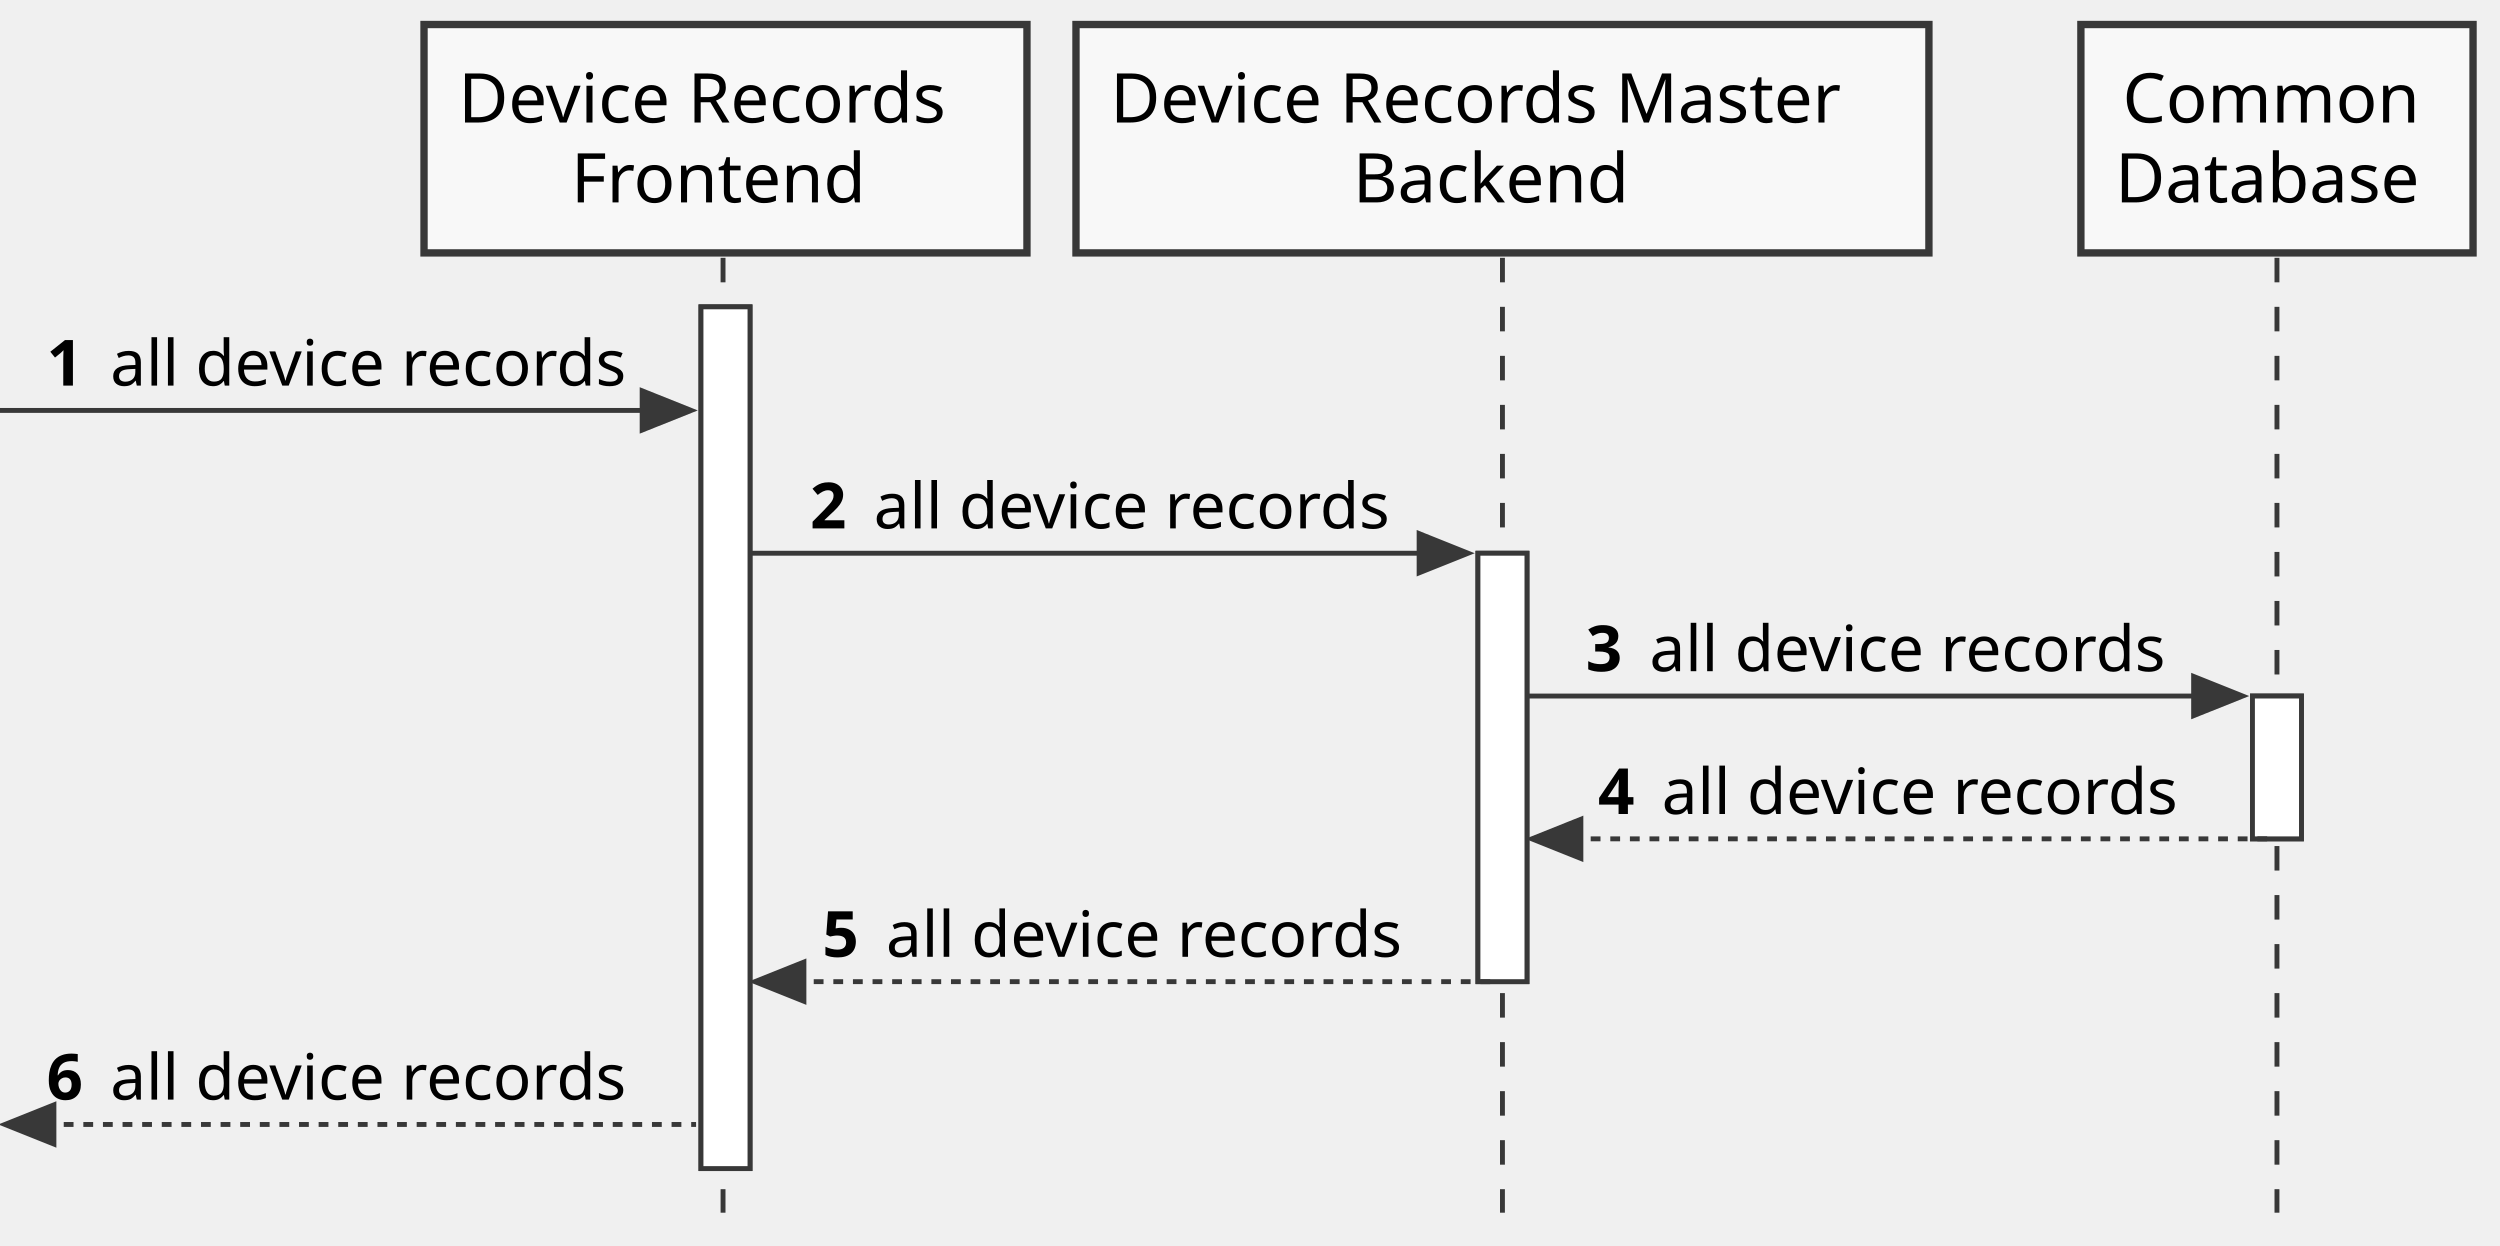
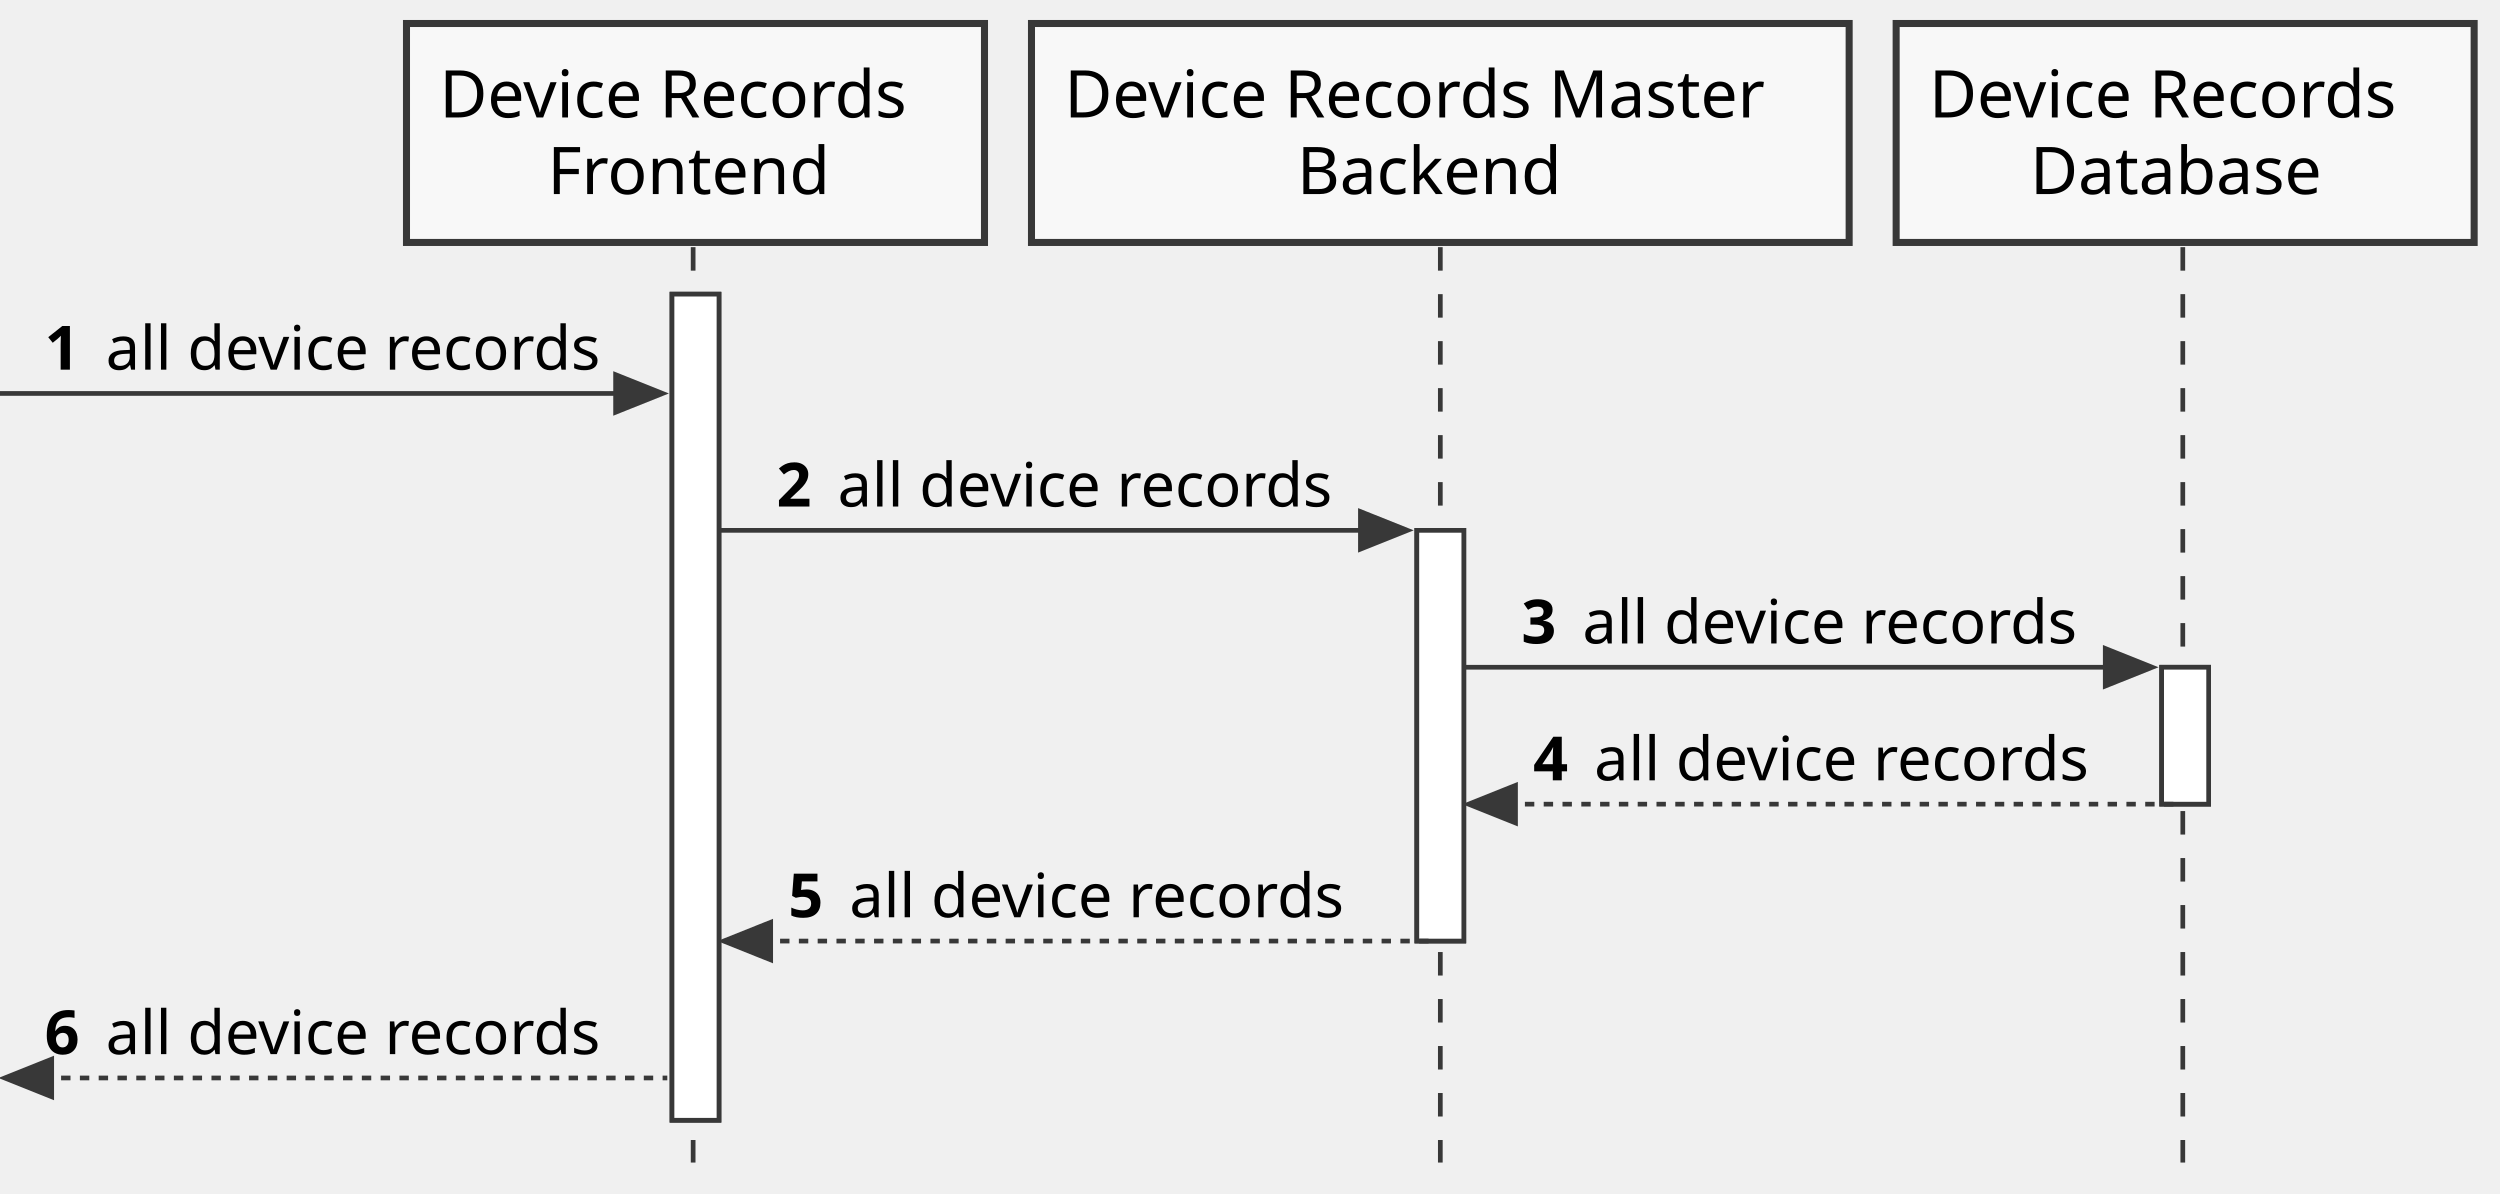
- <svg xmlns="http://www.w3.org/2000/svg" contentScriptType="application/ecmascript" contentStyleType="text/css" height="254px" preserveAspectRatio="none" style="width:510px;height:254px;background:#FFFFFF;" version="1.1" viewBox="0 0 510 254" width="510px" zoomAndPan="magnify">
+ <svg xmlns="http://www.w3.org/2000/svg" contentScriptType="application/ecmascript" contentStyleType="text/css" height="254px" preserveAspectRatio="none" style="width:532px;height:254px;background:#FFFFFF;" version="1.1" viewBox="0 0 532 254" width="532px" zoomAndPan="magnify">
  <defs />
  <g>
    <rect fill="#FFFFFF" height="175.797" style="stroke:#383838;stroke-width:1.0;" width="10" x="143" y="62.594" />
    <rect fill="#FFFFFF" height="87.398" style="stroke:#383838;stroke-width:1.0;" width="10" x="301.5" y="112.859" />
-     <rect fill="#FFFFFF" height="29.133" style="stroke:#383838;stroke-width:1.0;" width="10" x="459.5" y="141.992" />
+     <rect fill="#FFFFFF" height="29.133" style="stroke:#383838;stroke-width:1.0;" width="10" x="460" y="141.992" />
    <line style="stroke:#383838;stroke-width:1.0;stroke-dasharray:5.0,5.0;" x1="147.5" x2="147.5" y1="52.594" y2="247.391" />
    <line style="stroke:#383838;stroke-width:1.0;stroke-dasharray:5.0,5.0;" x1="306.5" x2="306.5" y1="52.594" y2="247.391" />
    <line style="stroke:#383838;stroke-width:1.0;stroke-dasharray:5.0,5.0;" x1="464.5" x2="464.5" y1="52.594" y2="247.391" />
    <rect fill="#F8F8F8" height="46.594" style="stroke:#383838;stroke-width:1.5;" width="123" x="86.5" y="5" />
    <text fill="#000000" font-family="sans-serif" font-size="14" lengthAdjust="spacing" textLength="109" x="93.5" y="24.995">Device Records</text>
    <text fill="#000000" font-family="sans-serif" font-size="14" lengthAdjust="spacing" textLength="63" x="116.5" y="41.292">Frontend</text>
    <rect fill="#F8F8F8" height="46.594" style="stroke:#383838;stroke-width:1.5;" width="174" x="219.5" y="5" />
    <text fill="#000000" font-family="sans-serif" font-size="14" lengthAdjust="spacing" textLength="160" x="226.5" y="24.995">Device Records Master</text>
    <text fill="#000000" font-family="sans-serif" font-size="14" lengthAdjust="spacing" textLength="61" x="276" y="41.292">Backend</text>
-     <rect fill="#F8F8F8" height="46.594" style="stroke:#383838;stroke-width:1.5;" width="80" x="424.5" y="5" />
-     <text fill="#000000" font-family="sans-serif" font-size="14" lengthAdjust="spacing" textLength="63" x="433" y="24.995">Common</text>
-     <text fill="#000000" font-family="sans-serif" font-size="14" lengthAdjust="spacing" textLength="66" x="431.5" y="41.292">Database</text>
+     <rect fill="#F8F8F8" height="46.594" style="stroke:#383838;stroke-width:1.5;" width="123" x="403.5" y="5" />
+     <text fill="#000000" font-family="sans-serif" font-size="14" lengthAdjust="spacing" textLength="109" x="410.5" y="24.995">Device Records</text>
+     <text fill="#000000" font-family="sans-serif" font-size="14" lengthAdjust="spacing" textLength="66" x="432" y="41.292">Database</text>
    <rect fill="#FFFFFF" height="175.797" style="stroke:#383838;stroke-width:1.0;" width="10" x="143" y="62.594" />
    <rect fill="#FFFFFF" height="87.398" style="stroke:#383838;stroke-width:1.0;" width="10" x="301.5" y="112.859" />
-     <rect fill="#FFFFFF" height="29.133" style="stroke:#383838;stroke-width:1.0;" width="10" x="459.5" y="141.992" />
+     <rect fill="#FFFFFF" height="29.133" style="stroke:#383838;stroke-width:1.0;" width="10" x="460" y="141.992" />
    <polygon fill="#383838" points="131,79.727,141,83.727,131,87.727" style="stroke:#383838;stroke-width:1.0;" />
    <line style="stroke:#383838;stroke-width:1.0;" x1="0" x2="137" y1="83.727" y2="83.727" />
    <text fill="#000000" font-family="sans-serif" font-size="13" font-weight="bold" lengthAdjust="spacing" textLength="9" x="9.5" y="78.661">1</text>
    <text fill="#000000" font-family="sans-serif" font-size="13" lengthAdjust="spacing" textLength="111" x="22.5" y="78.661">all device records</text>
    <polygon fill="#383838" points="289.5,108.859,299.5,112.859,289.5,116.859" style="stroke:#383838;stroke-width:1.0;" />
    <line style="stroke:#383838;stroke-width:1.0;" x1="153" x2="295.5" y1="112.859" y2="112.859" />
    <text fill="#000000" font-family="sans-serif" font-size="13" font-weight="bold" lengthAdjust="spacing" textLength="9" x="165.25" y="107.793">2</text>
    <text fill="#000000" font-family="sans-serif" font-size="13" lengthAdjust="spacing" textLength="111" x="178.25" y="107.793">all device records</text>
-     <polygon fill="#383838" points="447.5,137.992,457.5,141.992,447.5,145.992" style="stroke:#383838;stroke-width:1.0;" />
-     <line style="stroke:#383838;stroke-width:1.0;" x1="311.5" x2="453.5" y1="141.992" y2="141.992" />
-     <text fill="#000000" font-family="sans-serif" font-size="13" font-weight="bold" lengthAdjust="spacing" textLength="9" x="323.5" y="136.926">3</text>
-     <text fill="#000000" font-family="sans-serif" font-size="13" lengthAdjust="spacing" textLength="111" x="336.5" y="136.926">all device records</text>
+     <polygon fill="#383838" points="448,137.992,458,141.992,448,145.992" style="stroke:#383838;stroke-width:1.0;" />
+     <line style="stroke:#383838;stroke-width:1.0;" x1="311.5" x2="454" y1="141.992" y2="141.992" />
+     <text fill="#000000" font-family="sans-serif" font-size="13" font-weight="bold" lengthAdjust="spacing" textLength="9" x="323.75" y="136.926">3</text>
+     <text fill="#000000" font-family="sans-serif" font-size="13" lengthAdjust="spacing" textLength="111" x="336.75" y="136.926">all device records</text>
    <polygon fill="#383838" points="322.5,167.125,312.5,171.125,322.5,175.125" style="stroke:#383838;stroke-width:1.0;" />
-     <line style="stroke:#383838;stroke-width:1.0;stroke-dasharray:2.0,2.0;" x1="316.5" x2="463.5" y1="171.125" y2="171.125" />
-     <text fill="#000000" font-family="sans-serif" font-size="13" font-weight="bold" lengthAdjust="spacing" textLength="9" x="326" y="166.059">4</text>
-     <text fill="#000000" font-family="sans-serif" font-size="13" lengthAdjust="spacing" textLength="111" x="339" y="166.059">all device records</text>
+     <line style="stroke:#383838;stroke-width:1.0;stroke-dasharray:2.0,2.0;" x1="316.5" x2="464" y1="171.125" y2="171.125" />
+     <text fill="#000000" font-family="sans-serif" font-size="13" font-weight="bold" lengthAdjust="spacing" textLength="9" x="326.25" y="166.059">4</text>
+     <text fill="#000000" font-family="sans-serif" font-size="13" lengthAdjust="spacing" textLength="111" x="339.25" y="166.059">all device records</text>
    <polygon fill="#383838" points="164,196.258,154,200.258,164,204.258" style="stroke:#383838;stroke-width:1.0;" />
    <line style="stroke:#383838;stroke-width:1.0;stroke-dasharray:2.0,2.0;" x1="158" x2="305.5" y1="200.258" y2="200.258" />
    <text fill="#000000" font-family="sans-serif" font-size="13" font-weight="bold" lengthAdjust="spacing" textLength="9" x="167.75" y="195.192">5</text>
    <text fill="#000000" font-family="sans-serif" font-size="13" lengthAdjust="spacing" textLength="111" x="180.75" y="195.192">all device records</text>
    <polygon fill="#383838" points="11,225.391,1,229.391,11,233.391" style="stroke:#383838;stroke-width:1.0;" />
    <line style="stroke:#383838;stroke-width:1.0;stroke-dasharray:2.0,2.0;" x1="5" x2="142" y1="229.391" y2="229.391" />
    <text fill="#000000" font-family="sans-serif" font-size="13" font-weight="bold" lengthAdjust="spacing" textLength="9" x="9.5" y="224.325">6</text>
    <text fill="#000000" font-family="sans-serif" font-size="13" lengthAdjust="spacing" textLength="111" x="22.5" y="224.325">all device records</text>
  </g>
</svg>
